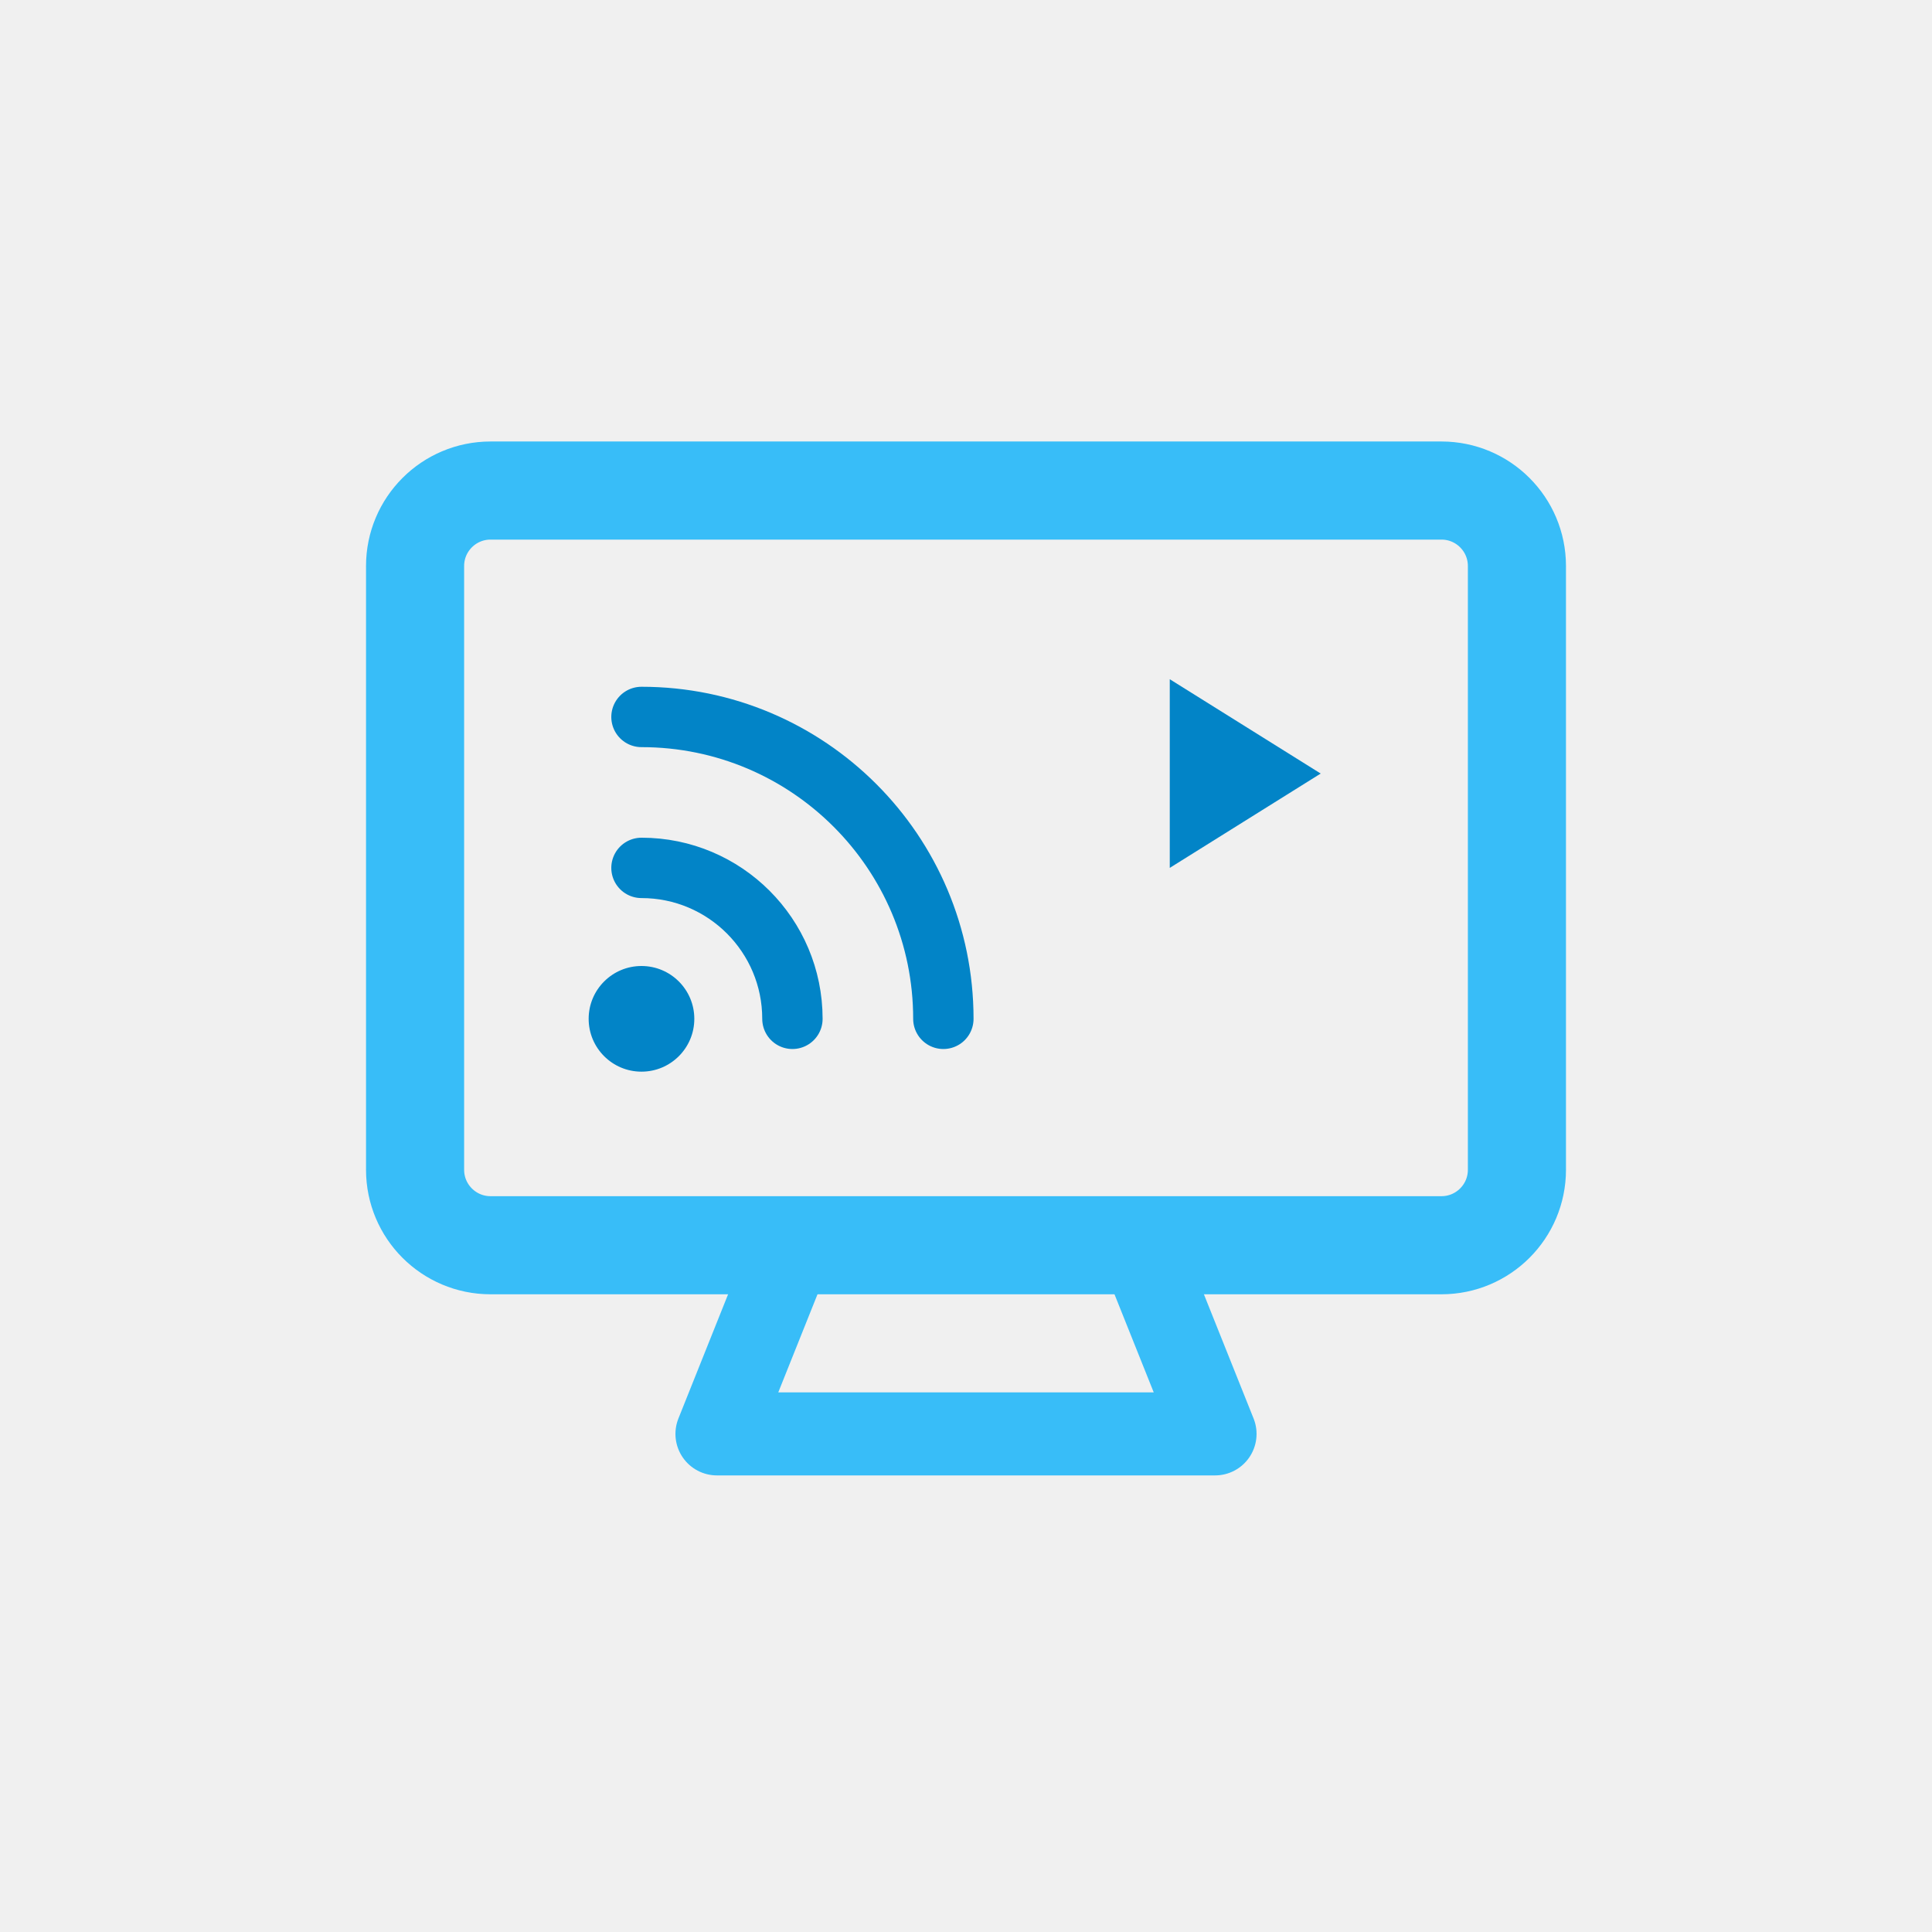
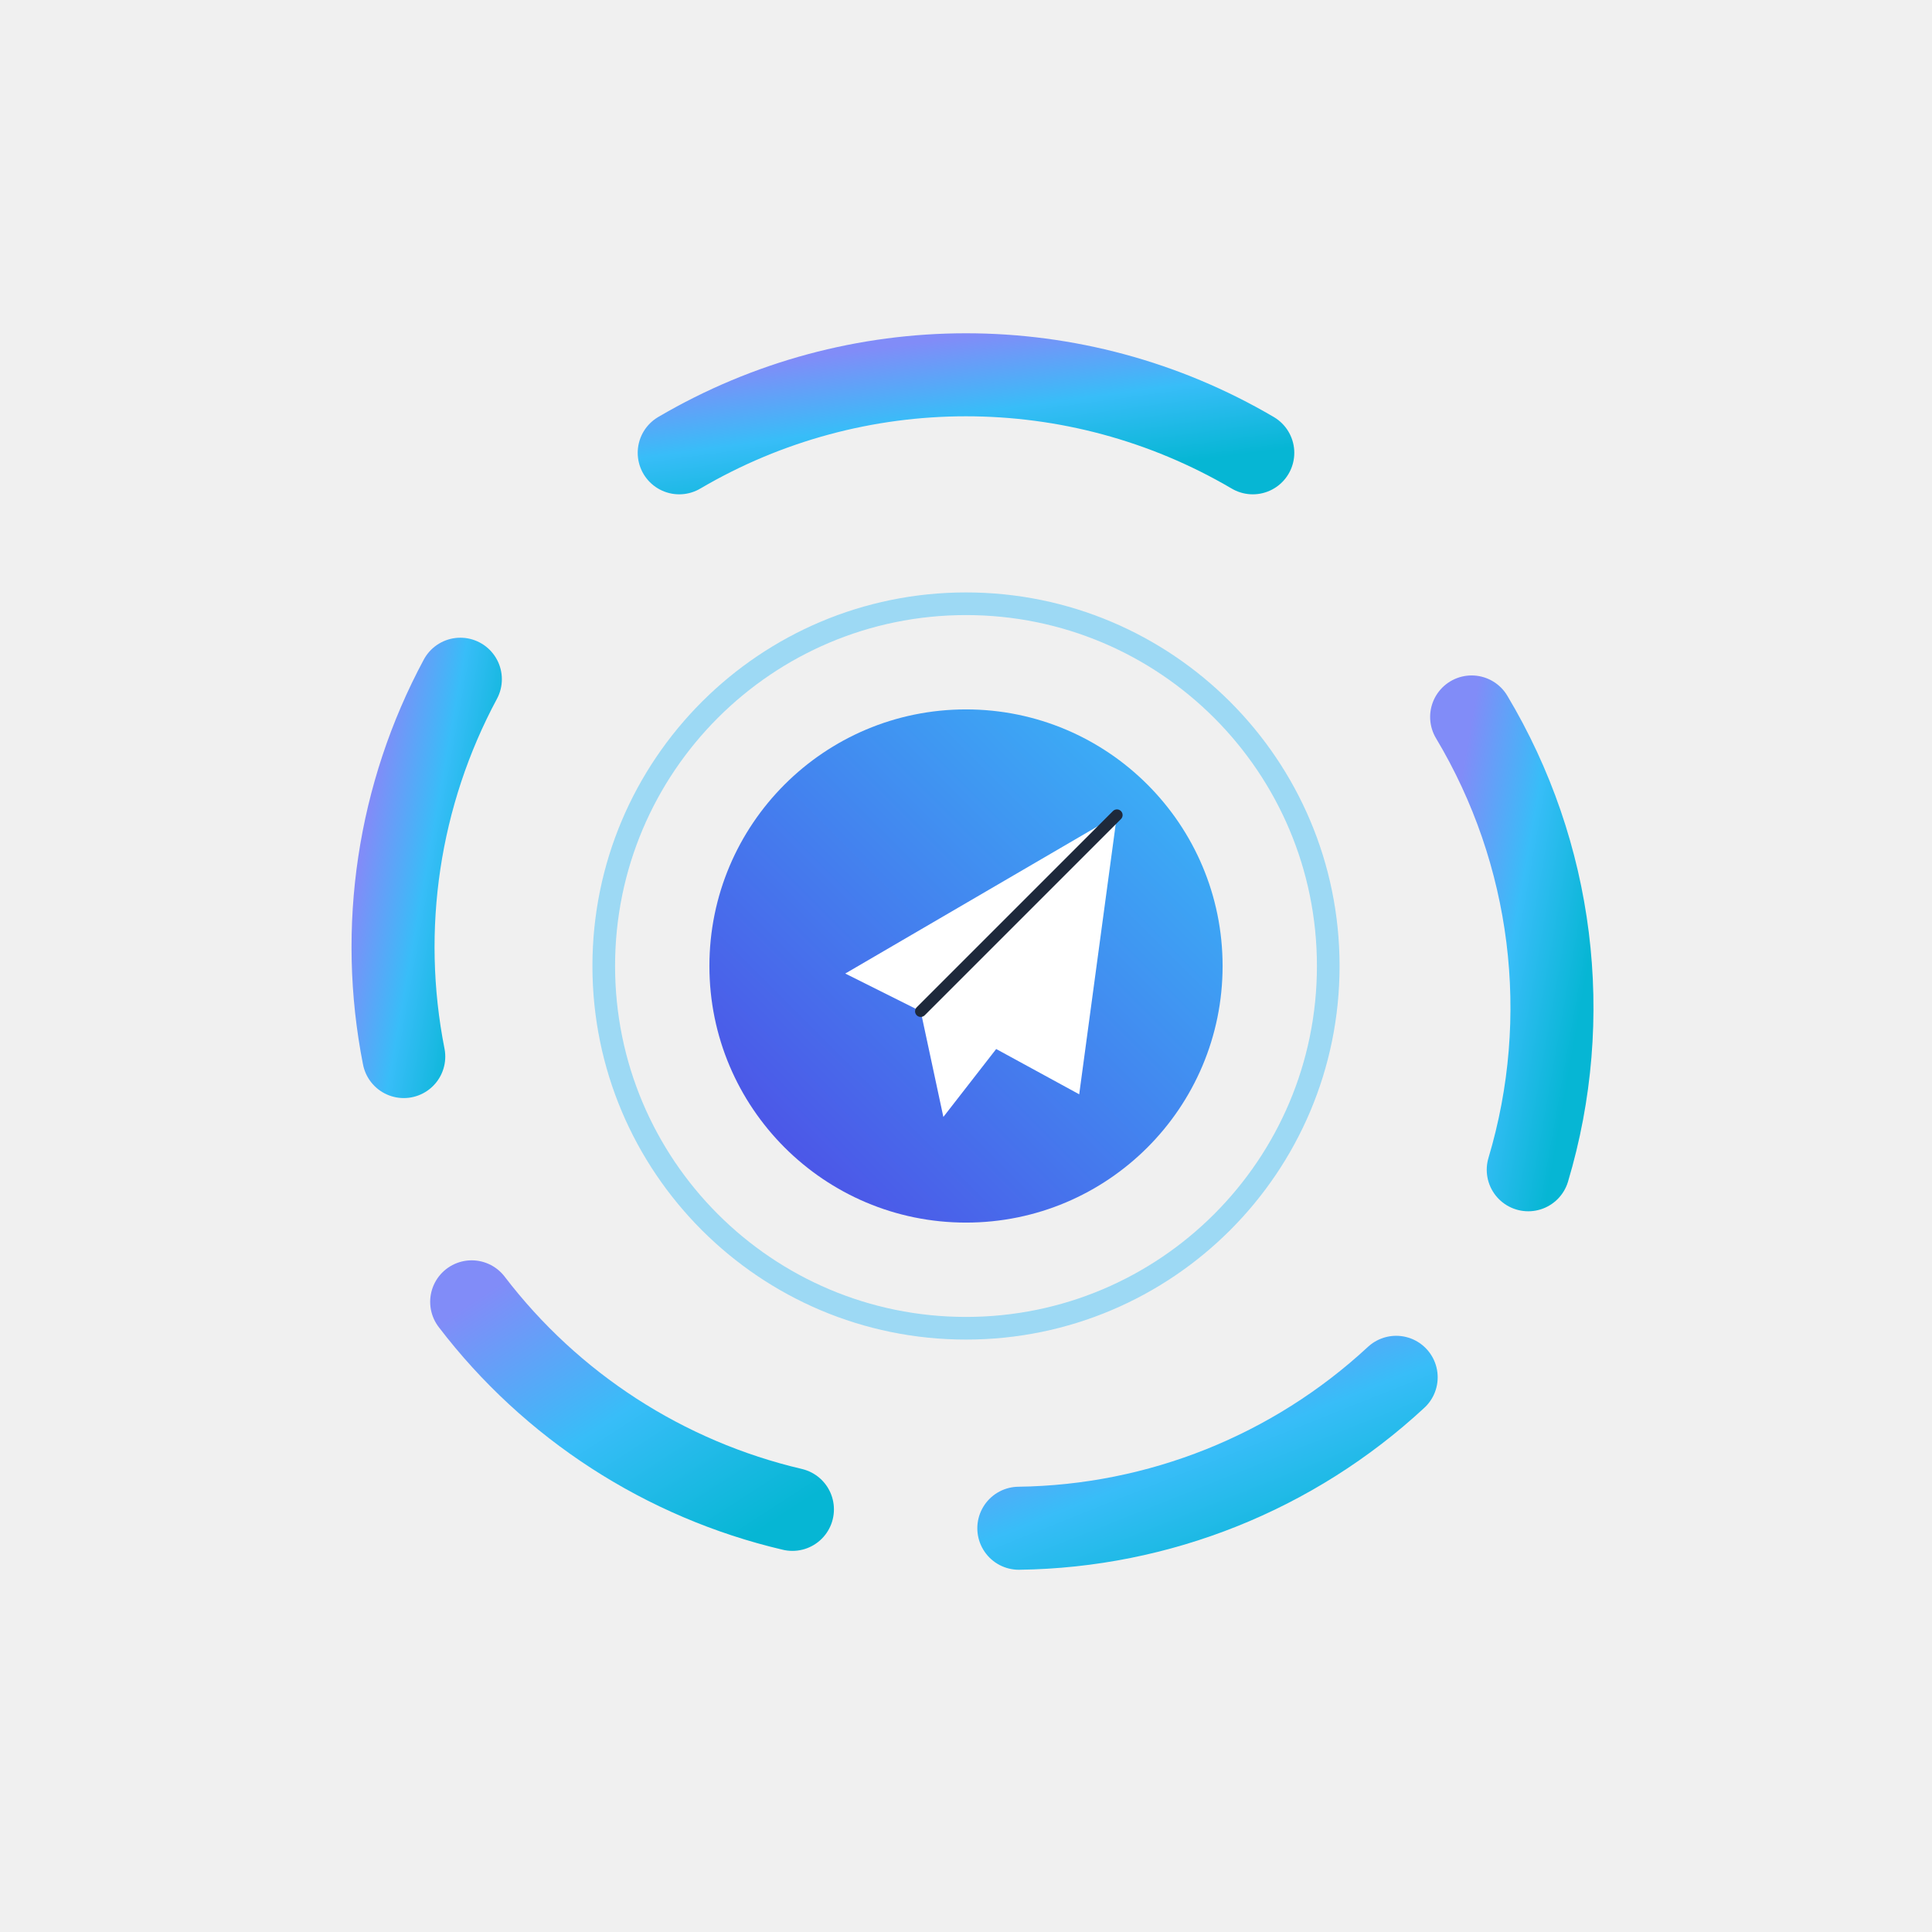
<svg xmlns="http://www.w3.org/2000/svg" version="1.1" width="512" height="512" viewBox="0 0 512 512">
-   <rect x="110" y="130" width="292" height="200" rx="20" fill="none" stroke="#38BDF8" stroke-width="26" stroke-linecap="round" stroke-linejoin="round" />
-   <path d="M 210 330 L 190 380 L 322 380 L 302 330" fill="none" stroke="#38BDF8" stroke-width="22" stroke-linecap="round" stroke-linejoin="round" />
-   <circle cx="170" cy="270" r="14" fill="#0284C7" />
-   <path d="M 170 230 A 40 40 0 0 1 210 270" fill="none" stroke="#0284C7" stroke-width="16" stroke-linecap="round" />
-   <path d="M 170 190 A 80 80 0 0 1 250 270" fill="none" stroke="#0284C7" stroke-width="16" stroke-linecap="round" />
-   <polygon points="310,180 350,205 310,230" fill="#0284C7" />
+   <defs>
+     <linearGradient id="auraBeam" x1="0%" y1="0%" x2="100%" y2="100%">
+       <stop offset="0%" stop-color="#818CF8" />
+       <stop offset="50%" stop-color="#38BDF8" />
+       <stop offset="100%" stop-color="#06B6D4" />
+     </linearGradient>
+     <linearGradient id="coreGlow" x1="0%" y1="100%" x2="100%" y2="0%">
+       <stop offset="0%" stop-color="#4F46E5" />
+       <stop offset="100%" stop-color="#38BDF8" />
+     </linearGradient>
+   </defs>
+   <path d="M 180 120 A 150 150 0 0 1 332 120" fill="none" stroke="url(#auraBeam)" stroke-width="22" stroke-linecap="round" />
+   <path d="M 390 190 A 150 150 0 0 1 405 310" fill="none" stroke="url(#auraBeam)" stroke-width="22" stroke-linecap="round" />
+   <path d="M 370 365 A 150 150 0 0 1 270 405" fill="none" stroke="url(#auraBeam)" stroke-width="22" stroke-linecap="round" />
+   <path d="M 210 400 A 150 150 0 0 1 125 345" fill="none" stroke="url(#auraBeam)" stroke-width="22" stroke-linecap="round" />
+   <path d="M 107 280 A 150 150 0 0 1 122 180" fill="none" stroke="url(#auraBeam)" stroke-width="22" stroke-linecap="round" />
+   <circle cx="256" cy="256" r="96" fill="none" stroke="#38BDF8" stroke-width="6" stroke-opacity="0.45" />
+   <circle cx="256" cy="256" r="68" fill="url(#coreGlow)" />
+   <polygon points="296,216 224,258 244,268 250,296 264,278 286,290" fill="#FFFFFF" />
+   <line x1="296" y1="216" x2="244" y2="268" stroke="#1E293B" stroke-width="3" stroke-linecap="round" />
</svg>
